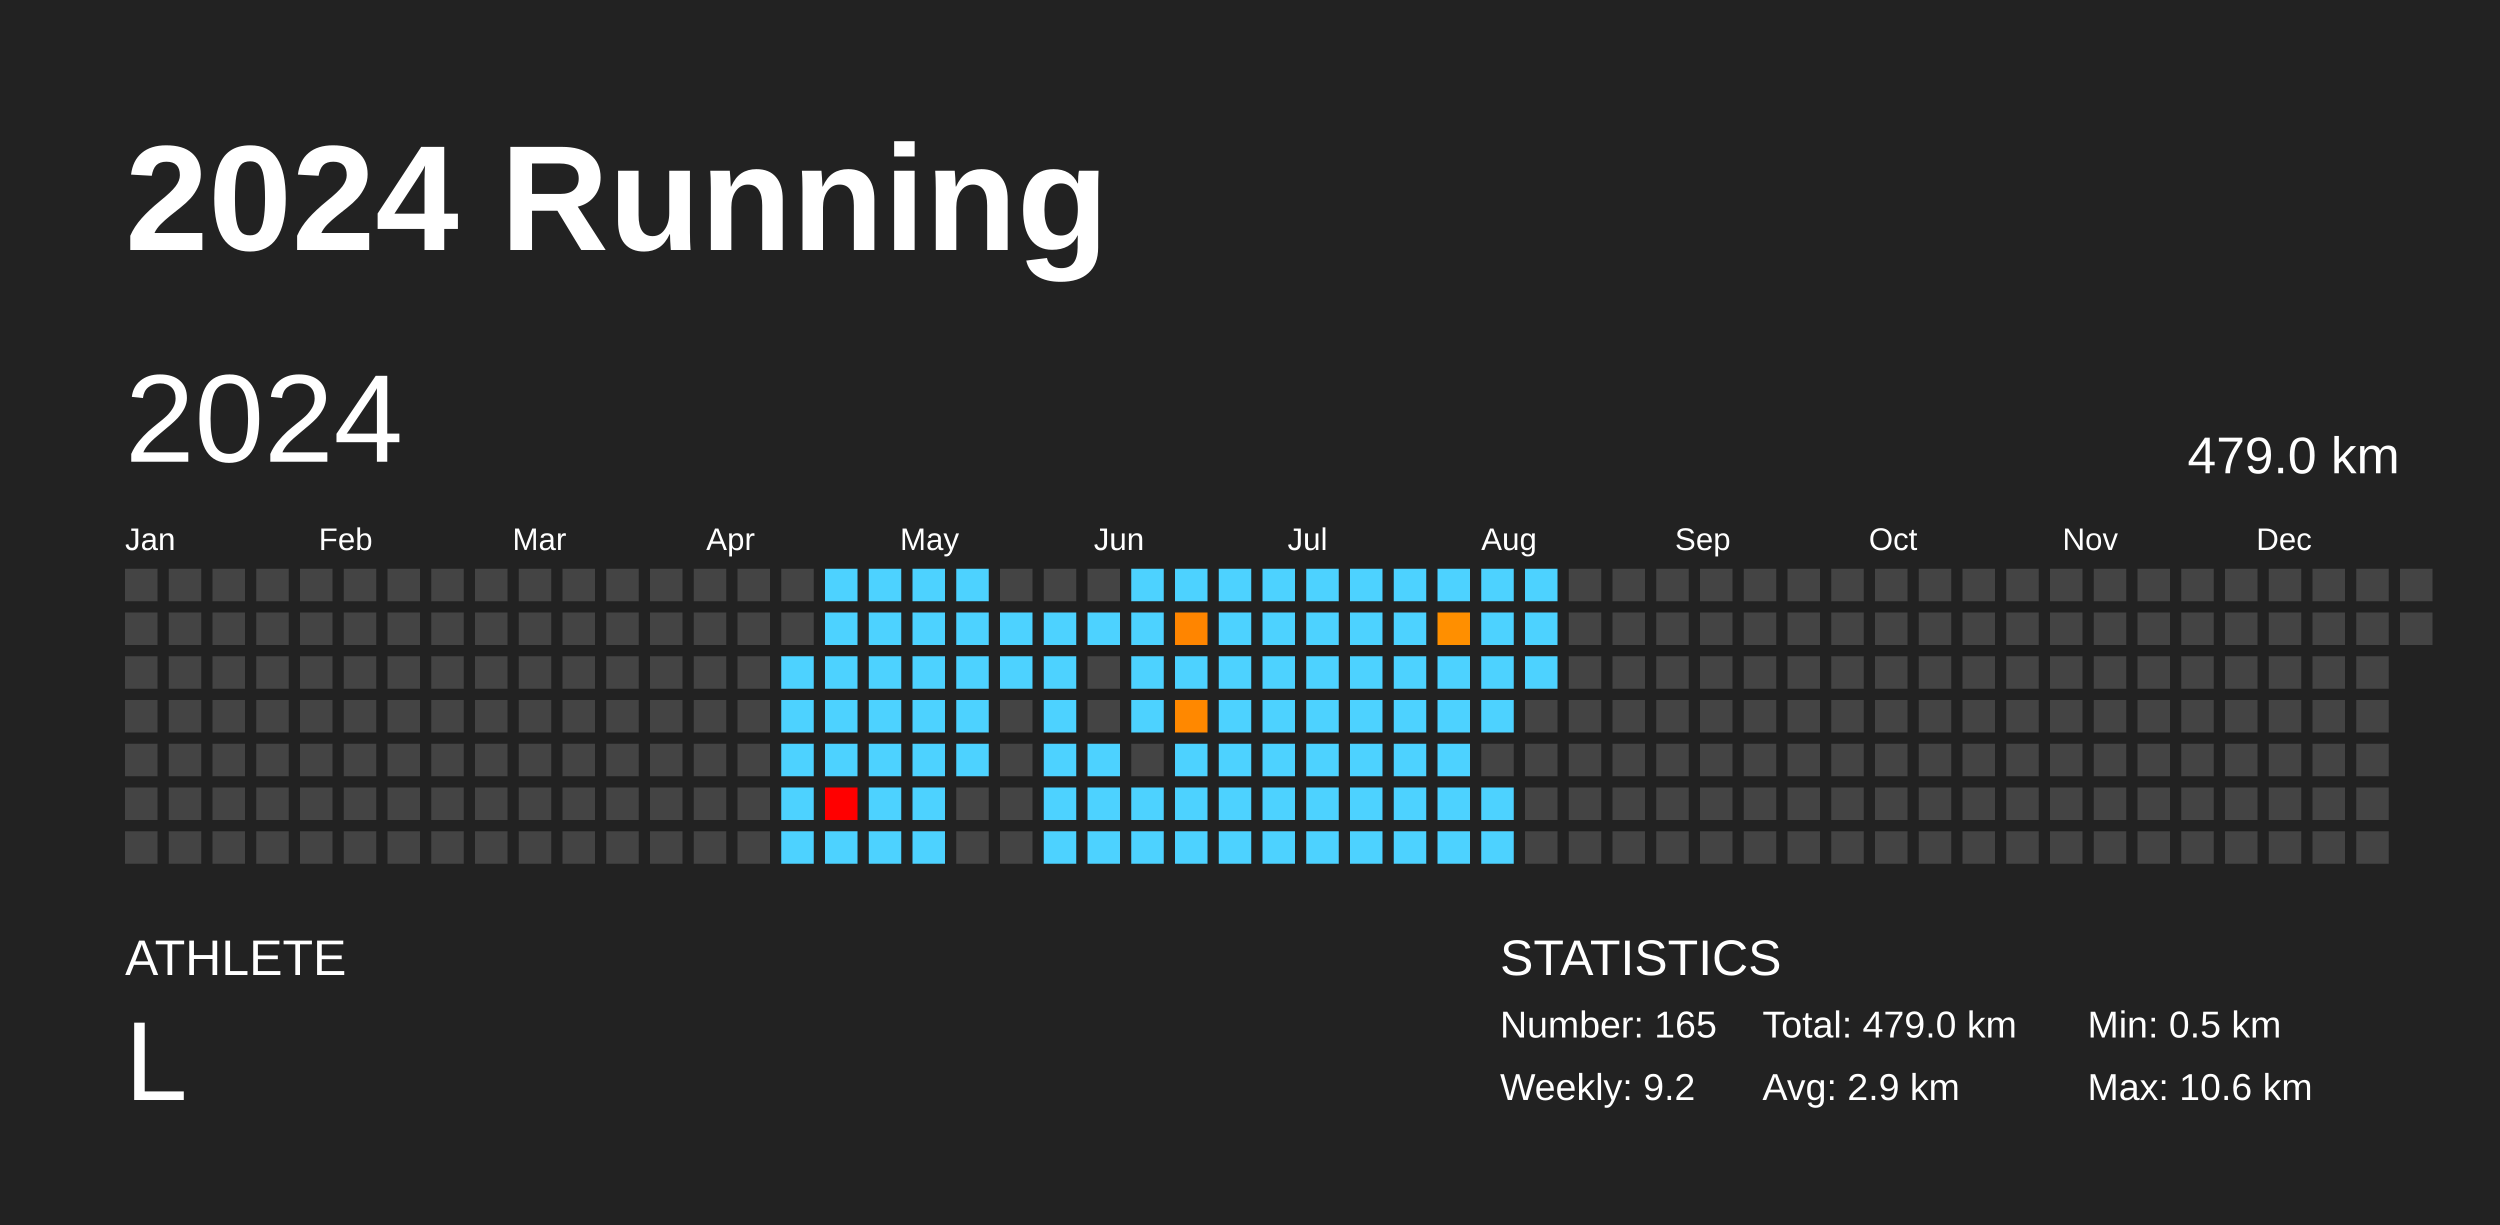
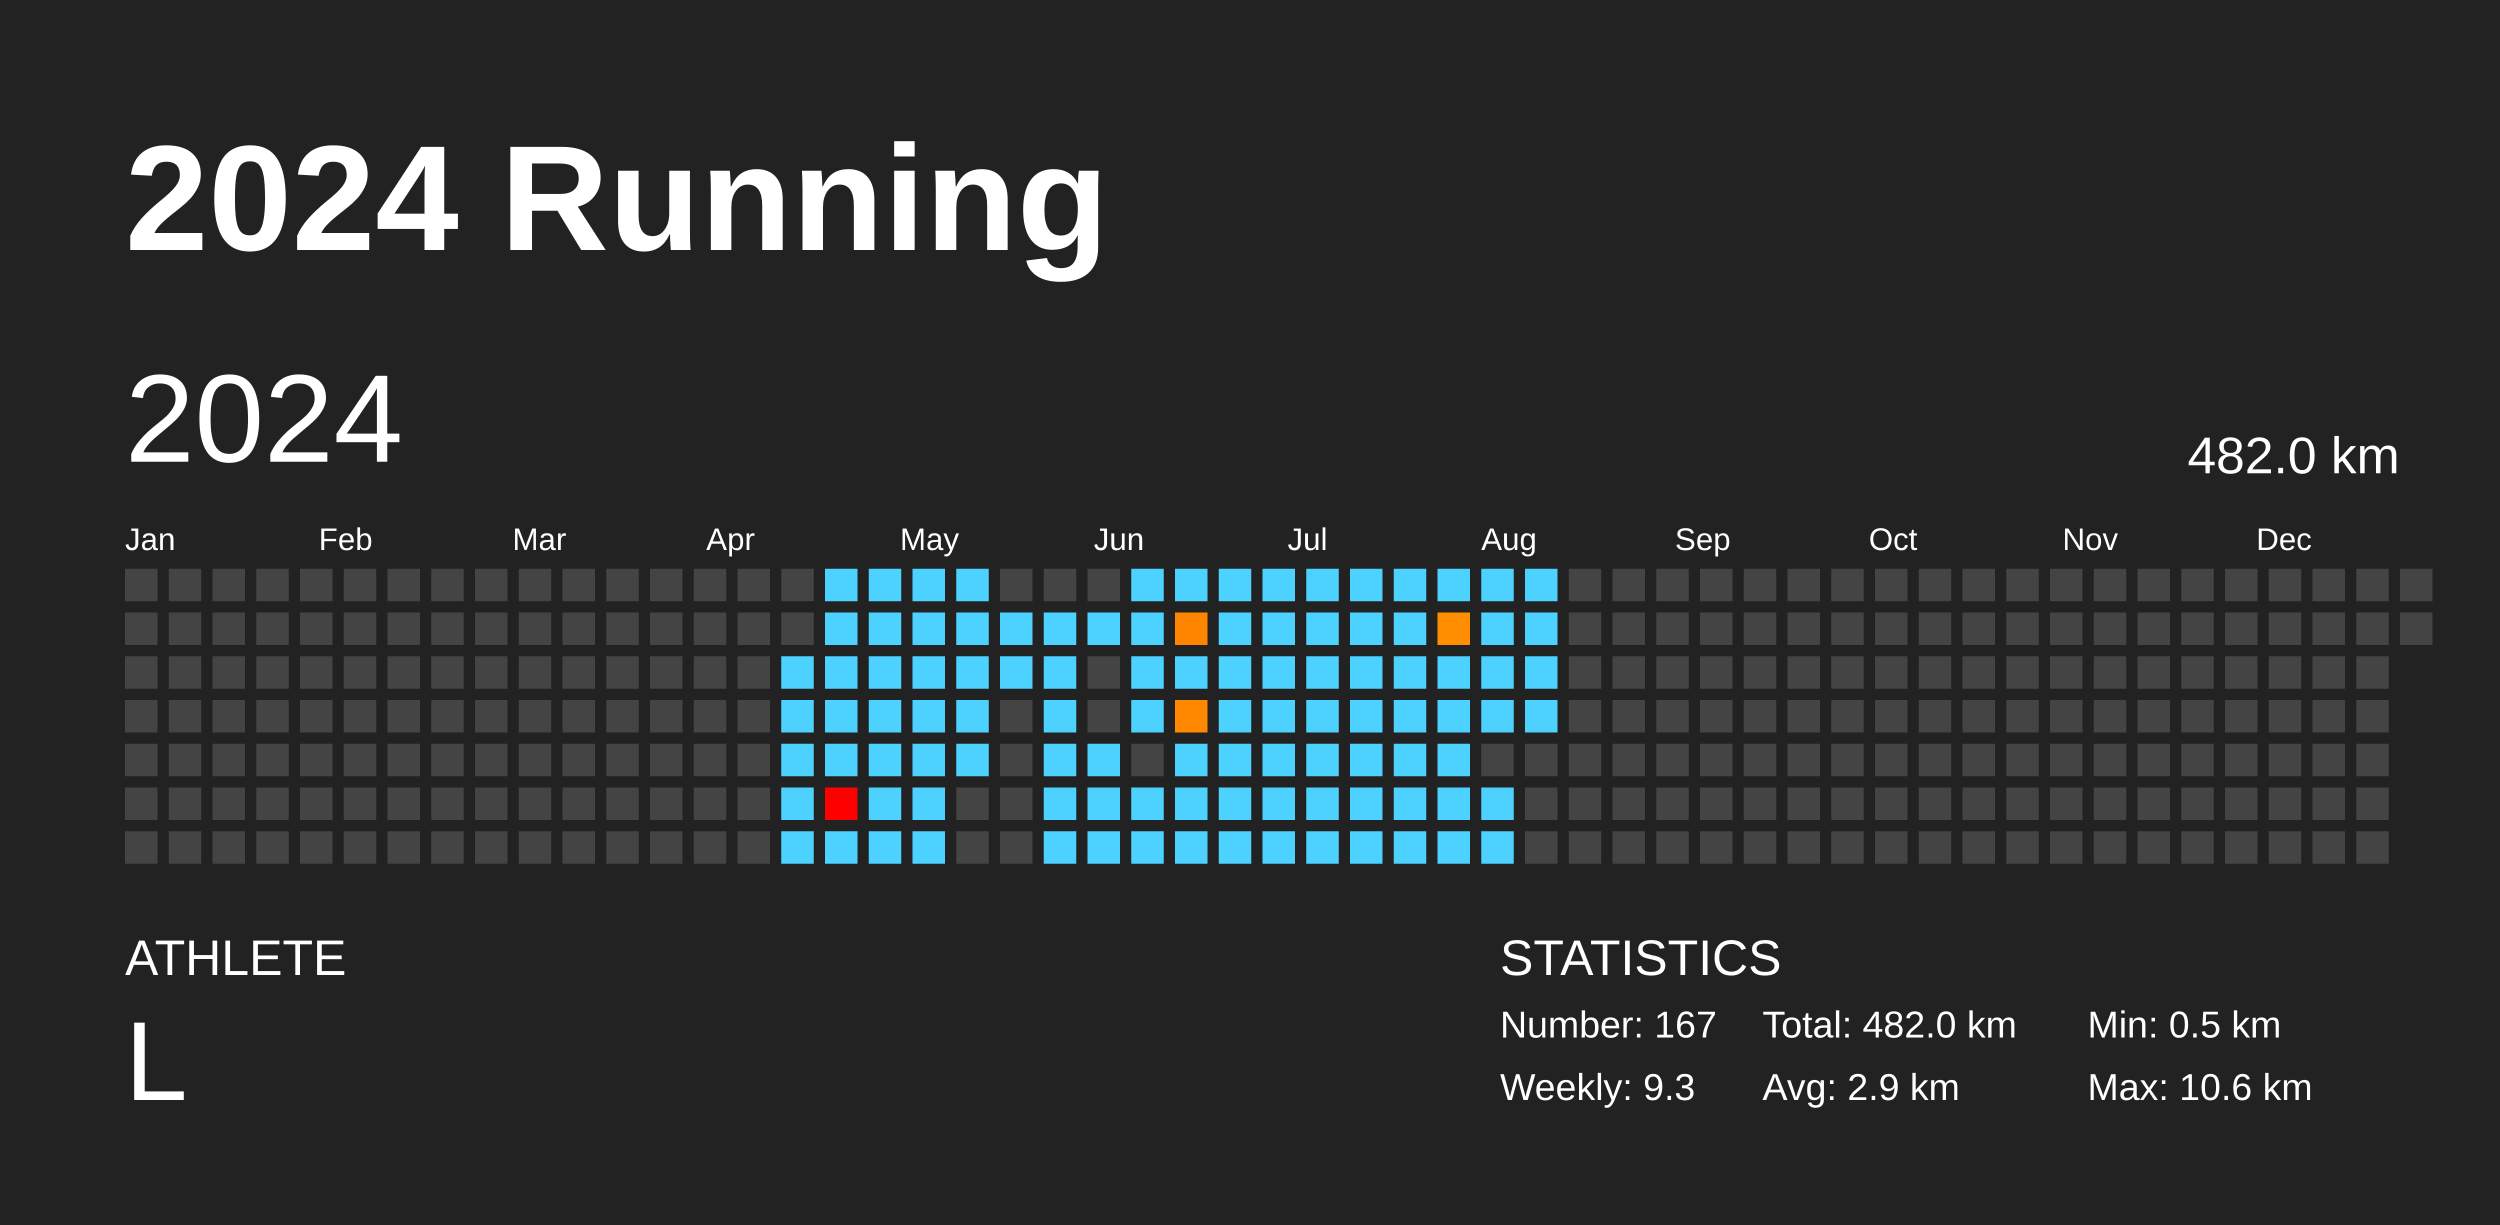
<svg xmlns="http://www.w3.org/2000/svg" baseProfile="full" height="98mm" version="1.1" viewBox="0,0,200,98" width="200mm">
  <defs />
  <rect fill="#222222" height="98" width="200" x="0" y="0" />
  <text fill="#FFFFFF" style="font-size:12px; font-family:Arial; font-weight:bold;" x="10" y="20">2024 Running</text>
  <text fill="#FFFFFF" style="font-size:4px; font-family:Arial" x="10" y="78">ATHLETE</text>
  <text fill="#FFFFFF" style="font-size:9px; font-family:Arial" x="10" y="88">L</text>
  <text fill="#FFFFFF" style="font-size:4px; font-family:Arial" x="120" y="78">STATISTICS</text>
-   <text fill="#FFFFFF" style="font-size:3px; font-family:Arial" x="120" y="83">Number: 165</text>
-   <text fill="#FFFFFF" style="font-size:3px; font-family:Arial" x="120" y="88">Weekly: 9.2</text>
-   <text fill="#FFFFFF" style="font-size:3px; font-family:Arial" x="141" y="83">Total: 479.0 km</text>
+   <text fill="#FFFFFF" style="font-size:3px; font-family:Arial" x="120" y="83">Number: 167</text>
+   <text fill="#FFFFFF" style="font-size:3px; font-family:Arial" x="120" y="88">Weekly: 9.3</text>
+   <text fill="#FFFFFF" style="font-size:3px; font-family:Arial" x="141" y="83">Total: 482.0 km</text>
  <text fill="#FFFFFF" style="font-size:3px; font-family:Arial" x="141" y="88">Avg: 2.9 km</text>
  <text fill="#FFFFFF" style="font-size:3px; font-family:Arial" x="167" y="83">Min: 0.5 km</text>
  <text fill="#FFFFFF" style="font-size:3px; font-family:Arial" x="167" y="88">Max: 10.6 km</text>
  <text dominant-baseline="hanging" fill="#FFFFFF" style="font-size:10.0px; font-family:Arial;" x="10" y="30">2024</text>
-   <text dominant-baseline="hanging" fill="#FFFFFF" style="font-size:4.125px; font-family:Arial;" x="175" y="35">479.0 km</text>
+   <text dominant-baseline="hanging" fill="#FFFFFF" style="font-size:4.125px; font-family:Arial;" x="175" y="35">482.0 km</text>
  <text fill="#FFFFFF" style="font-size:2.5px; font-family:Arial" x="10.0" y="44">Jan</text>
  <text fill="#FFFFFF" style="font-size:2.5px; font-family:Arial" x="25.5" y="44">Feb</text>
  <text fill="#FFFFFF" style="font-size:2.5px; font-family:Arial" x="41.0" y="44">Mar</text>
  <text fill="#FFFFFF" style="font-size:2.5px; font-family:Arial" x="56.5" y="44">Apr</text>
  <text fill="#FFFFFF" style="font-size:2.5px; font-family:Arial" x="72.0" y="44">May</text>
  <text fill="#FFFFFF" style="font-size:2.5px; font-family:Arial" x="87.5" y="44">Jun</text>
  <text fill="#FFFFFF" style="font-size:2.5px; font-family:Arial" x="103.0" y="44">Jul</text>
  <text fill="#FFFFFF" style="font-size:2.5px; font-family:Arial" x="118.5" y="44">Aug</text>
  <text fill="#FFFFFF" style="font-size:2.5px; font-family:Arial" x="134.0" y="44">Sep</text>
  <text fill="#FFFFFF" style="font-size:2.5px; font-family:Arial" x="149.5" y="44">Oct</text>
  <text fill="#FFFFFF" style="font-size:2.5px; font-family:Arial" x="165.0" y="44">Nov</text>
  <text fill="#FFFFFF" style="font-size:2.5px; font-family:Arial" x="180.5" y="44">Dec</text>
  <rect fill="#444444" height="2.6" width="2.6" x="10.0" y="45.5" />
  <rect fill="#444444" height="2.6" width="2.6" x="10.0" y="49.0" />
  <rect fill="#444444" height="2.6" width="2.6" x="10.0" y="52.5" />
  <rect fill="#444444" height="2.6" width="2.6" x="10.0" y="56.0" />
  <rect fill="#444444" height="2.6" width="2.6" x="10.0" y="59.5" />
  <rect fill="#444444" height="2.6" width="2.6" x="10.0" y="63.0" />
  <rect fill="#444444" height="2.6" width="2.6" x="10.0" y="66.5" />
  <rect fill="#444444" height="2.6" width="2.6" x="13.5" y="45.5" />
  <rect fill="#444444" height="2.6" width="2.6" x="13.5" y="49.0" />
  <rect fill="#444444" height="2.6" width="2.6" x="13.5" y="52.5" />
  <rect fill="#444444" height="2.6" width="2.6" x="13.5" y="56.0" />
  <rect fill="#444444" height="2.6" width="2.6" x="13.5" y="59.5" />
  <rect fill="#444444" height="2.6" width="2.6" x="13.5" y="63.0" />
  <rect fill="#444444" height="2.6" width="2.6" x="13.5" y="66.5" />
  <rect fill="#444444" height="2.6" width="2.6" x="17.0" y="45.5" />
  <rect fill="#444444" height="2.6" width="2.6" x="17.0" y="49.0" />
  <rect fill="#444444" height="2.6" width="2.6" x="17.0" y="52.5" />
  <rect fill="#444444" height="2.6" width="2.6" x="17.0" y="56.0" />
  <rect fill="#444444" height="2.6" width="2.6" x="17.0" y="59.5" />
  <rect fill="#444444" height="2.6" width="2.6" x="17.0" y="63.0" />
  <rect fill="#444444" height="2.6" width="2.6" x="17.0" y="66.5" />
  <rect fill="#444444" height="2.6" width="2.6" x="20.5" y="45.5" />
  <rect fill="#444444" height="2.6" width="2.6" x="20.5" y="49.0" />
  <rect fill="#444444" height="2.6" width="2.6" x="20.5" y="52.5" />
  <rect fill="#444444" height="2.6" width="2.6" x="20.5" y="56.0" />
  <rect fill="#444444" height="2.6" width="2.6" x="20.5" y="59.5" />
  <rect fill="#444444" height="2.6" width="2.6" x="20.5" y="63.0" />
  <rect fill="#444444" height="2.6" width="2.6" x="20.5" y="66.5" />
  <rect fill="#444444" height="2.6" width="2.6" x="24.0" y="45.5" />
  <rect fill="#444444" height="2.6" width="2.6" x="24.0" y="49.0" />
  <rect fill="#444444" height="2.6" width="2.6" x="24.0" y="52.5" />
  <rect fill="#444444" height="2.6" width="2.6" x="24.0" y="56.0" />
  <rect fill="#444444" height="2.6" width="2.6" x="24.0" y="59.5" />
  <rect fill="#444444" height="2.6" width="2.6" x="24.0" y="63.0" />
  <rect fill="#444444" height="2.6" width="2.6" x="24.0" y="66.5" />
  <rect fill="#444444" height="2.6" width="2.6" x="27.5" y="45.5" />
  <rect fill="#444444" height="2.6" width="2.6" x="27.5" y="49.0" />
  <rect fill="#444444" height="2.6" width="2.6" x="27.5" y="52.5" />
  <rect fill="#444444" height="2.6" width="2.6" x="27.5" y="56.0" />
  <rect fill="#444444" height="2.6" width="2.6" x="27.5" y="59.5" />
  <rect fill="#444444" height="2.6" width="2.6" x="27.5" y="63.0" />
  <rect fill="#444444" height="2.6" width="2.6" x="27.5" y="66.5" />
  <rect fill="#444444" height="2.6" width="2.6" x="31.0" y="45.5" />
  <rect fill="#444444" height="2.6" width="2.6" x="31.0" y="49.0" />
  <rect fill="#444444" height="2.6" width="2.6" x="31.0" y="52.5" />
  <rect fill="#444444" height="2.6" width="2.6" x="31.0" y="56.0" />
  <rect fill="#444444" height="2.6" width="2.6" x="31.0" y="59.5" />
  <rect fill="#444444" height="2.6" width="2.6" x="31.0" y="63.0" />
  <rect fill="#444444" height="2.6" width="2.6" x="31.0" y="66.5" />
  <rect fill="#444444" height="2.6" width="2.6" x="34.5" y="45.5" />
  <rect fill="#444444" height="2.6" width="2.6" x="34.5" y="49.0" />
  <rect fill="#444444" height="2.6" width="2.6" x="34.5" y="52.5" />
  <rect fill="#444444" height="2.6" width="2.6" x="34.5" y="56.0" />
  <rect fill="#444444" height="2.6" width="2.6" x="34.5" y="59.5" />
  <rect fill="#444444" height="2.6" width="2.6" x="34.5" y="63.0" />
  <rect fill="#444444" height="2.6" width="2.6" x="34.5" y="66.5" />
  <rect fill="#444444" height="2.6" width="2.6" x="38.0" y="45.5" />
  <rect fill="#444444" height="2.6" width="2.6" x="38.0" y="49.0" />
  <rect fill="#444444" height="2.6" width="2.6" x="38.0" y="52.5" />
  <rect fill="#444444" height="2.6" width="2.6" x="38.0" y="56.0" />
  <rect fill="#444444" height="2.6" width="2.6" x="38.0" y="59.5" />
  <rect fill="#444444" height="2.6" width="2.6" x="38.0" y="63.0" />
  <rect fill="#444444" height="2.6" width="2.6" x="38.0" y="66.5" />
  <rect fill="#444444" height="2.6" width="2.6" x="41.5" y="45.5" />
  <rect fill="#444444" height="2.6" width="2.6" x="41.5" y="49.0" />
  <rect fill="#444444" height="2.6" width="2.6" x="41.5" y="52.5" />
  <rect fill="#444444" height="2.6" width="2.6" x="41.5" y="56.0" />
  <rect fill="#444444" height="2.6" width="2.6" x="41.5" y="59.5" />
  <rect fill="#444444" height="2.6" width="2.6" x="41.5" y="63.0" />
  <rect fill="#444444" height="2.6" width="2.6" x="41.5" y="66.5" />
  <rect fill="#444444" height="2.6" width="2.6" x="45.0" y="45.5" />
  <rect fill="#444444" height="2.6" width="2.6" x="45.0" y="49.0" />
  <rect fill="#444444" height="2.6" width="2.6" x="45.0" y="52.5" />
  <rect fill="#444444" height="2.6" width="2.6" x="45.0" y="56.0" />
  <rect fill="#444444" height="2.6" width="2.6" x="45.0" y="59.5" />
  <rect fill="#444444" height="2.6" width="2.6" x="45.0" y="63.0" />
  <rect fill="#444444" height="2.6" width="2.6" x="45.0" y="66.5" />
  <rect fill="#444444" height="2.6" width="2.6" x="48.5" y="45.5" />
  <rect fill="#444444" height="2.6" width="2.6" x="48.5" y="49.0" />
  <rect fill="#444444" height="2.6" width="2.6" x="48.5" y="52.5" />
  <rect fill="#444444" height="2.6" width="2.6" x="48.5" y="56.0" />
  <rect fill="#444444" height="2.6" width="2.6" x="48.5" y="59.5" />
  <rect fill="#444444" height="2.6" width="2.6" x="48.5" y="63.0" />
  <rect fill="#444444" height="2.6" width="2.6" x="48.5" y="66.5" />
  <rect fill="#444444" height="2.6" width="2.6" x="52.0" y="45.5" />
  <rect fill="#444444" height="2.6" width="2.6" x="52.0" y="49.0" />
  <rect fill="#444444" height="2.6" width="2.6" x="52.0" y="52.5" />
  <rect fill="#444444" height="2.6" width="2.6" x="52.0" y="56.0" />
  <rect fill="#444444" height="2.6" width="2.6" x="52.0" y="59.5" />
  <rect fill="#444444" height="2.6" width="2.6" x="52.0" y="63.0" />
  <rect fill="#444444" height="2.6" width="2.6" x="52.0" y="66.5" />
  <rect fill="#444444" height="2.6" width="2.6" x="55.5" y="45.5" />
  <rect fill="#444444" height="2.6" width="2.6" x="55.5" y="49.0" />
  <rect fill="#444444" height="2.6" width="2.6" x="55.5" y="52.5" />
  <rect fill="#444444" height="2.6" width="2.6" x="55.5" y="56.0" />
  <rect fill="#444444" height="2.6" width="2.6" x="55.5" y="59.5" />
  <rect fill="#444444" height="2.6" width="2.6" x="55.5" y="63.0" />
  <rect fill="#444444" height="2.6" width="2.6" x="55.5" y="66.5" />
  <rect fill="#444444" height="2.6" width="2.6" x="59.0" y="45.5" />
  <rect fill="#444444" height="2.6" width="2.6" x="59.0" y="49.0" />
  <rect fill="#444444" height="2.6" width="2.6" x="59.0" y="52.5" />
  <rect fill="#444444" height="2.6" width="2.6" x="59.0" y="56.0" />
  <rect fill="#444444" height="2.6" width="2.6" x="59.0" y="59.5" />
  <rect fill="#444444" height="2.6" width="2.6" x="59.0" y="63.0" />
  <rect fill="#444444" height="2.6" width="2.6" x="59.0" y="66.5" />
  <rect fill="#444444" height="2.6" width="2.6" x="62.5" y="45.5" />
  <rect fill="#444444" height="2.6" width="2.6" x="62.5" y="49.0" />
  <rect fill="#4dd2ff" height="2.6" width="2.6" x="62.5" y="52.5" />
  <rect fill="#4dd2ff" height="2.6" width="2.6" x="62.5" y="56.0" />
  <rect fill="#4dd2ff" height="2.6" width="2.6" x="62.5" y="59.5" />
  <rect fill="#4dd2ff" height="2.6" width="2.6" x="62.5" y="63.0" />
  <rect fill="#4dd2ff" height="2.6" width="2.6" x="62.5" y="66.5" />
  <rect fill="#4dd2ff" height="2.6" width="2.6" x="66.0" y="45.5" />
  <rect fill="#4dd2ff" height="2.6" width="2.6" x="66.0" y="49.0" />
  <rect fill="#4dd2ff" height="2.6" width="2.6" x="66.0" y="52.5" />
  <rect fill="#4dd2ff" height="2.6" width="2.6" x="66.0" y="56.0" />
  <rect fill="#4dd2ff" height="2.6" width="2.6" x="66.0" y="59.5" />
  <rect fill="red" height="2.6" width="2.6" x="66.0" y="63.0" />
  <rect fill="#4dd2ff" height="2.6" width="2.6" x="66.0" y="66.5" />
  <rect fill="#4dd2ff" height="2.6" width="2.6" x="69.5" y="45.5" />
  <rect fill="#4dd2ff" height="2.6" width="2.6" x="69.5" y="49.0" />
  <rect fill="#4dd2ff" height="2.6" width="2.6" x="69.5" y="52.5" />
  <rect fill="#4dd2ff" height="2.6" width="2.6" x="69.5" y="56.0" />
  <rect fill="#4dd2ff" height="2.6" width="2.6" x="69.5" y="59.5" />
  <rect fill="#4dd2ff" height="2.6" width="2.6" x="69.5" y="63.0" />
  <rect fill="#4dd2ff" height="2.6" width="2.6" x="69.5" y="66.5" />
  <rect fill="#4dd2ff" height="2.6" width="2.6" x="73.0" y="45.5" />
  <rect fill="#4dd2ff" height="2.6" width="2.6" x="73.0" y="49.0" />
  <rect fill="#4dd2ff" height="2.6" width="2.6" x="73.0" y="52.5" />
  <rect fill="#4dd2ff" height="2.6" width="2.6" x="73.0" y="56.0" />
  <rect fill="#4dd2ff" height="2.6" width="2.6" x="73.0" y="59.5" />
  <rect fill="#4dd2ff" height="2.6" width="2.6" x="73.0" y="63.0" />
  <rect fill="#4dd2ff" height="2.6" width="2.6" x="73.0" y="66.5" />
  <rect fill="#4dd2ff" height="2.6" width="2.6" x="76.5" y="45.5" />
  <rect fill="#4dd2ff" height="2.6" width="2.6" x="76.5" y="49.0" />
  <rect fill="#4dd2ff" height="2.6" width="2.6" x="76.5" y="52.5" />
  <rect fill="#4dd2ff" height="2.6" width="2.6" x="76.5" y="56.0" />
  <rect fill="#4dd2ff" height="2.6" width="2.6" x="76.5" y="59.5" />
  <rect fill="#444444" height="2.6" width="2.6" x="76.5" y="63.0" />
  <rect fill="#444444" height="2.6" width="2.6" x="76.5" y="66.5" />
  <rect fill="#444444" height="2.6" width="2.6" x="80.0" y="45.5" />
  <rect fill="#4dd2ff" height="2.6" width="2.6" x="80.0" y="49.0" />
  <rect fill="#4dd2ff" height="2.6" width="2.6" x="80.0" y="52.5" />
  <rect fill="#444444" height="2.6" width="2.6" x="80.0" y="56.0" />
  <rect fill="#444444" height="2.6" width="2.6" x="80.0" y="59.5" />
  <rect fill="#444444" height="2.6" width="2.6" x="80.0" y="63.0" />
  <rect fill="#444444" height="2.6" width="2.6" x="80.0" y="66.5" />
  <rect fill="#444444" height="2.6" width="2.6" x="83.5" y="45.5" />
  <rect fill="#4dd2ff" height="2.6" width="2.6" x="83.5" y="49.0" />
  <rect fill="#4dd2ff" height="2.6" width="2.6" x="83.5" y="52.5" />
  <rect fill="#4dd2ff" height="2.6" width="2.6" x="83.5" y="56.0" />
  <rect fill="#4dd2ff" height="2.6" width="2.6" x="83.5" y="59.5" />
  <rect fill="#4dd2ff" height="2.6" width="2.6" x="83.5" y="63.0" />
  <rect fill="#4dd2ff" height="2.6" width="2.6" x="83.5" y="66.5" />
  <rect fill="#444444" height="2.6" width="2.6" x="87.0" y="45.5" />
  <rect fill="#4dd2ff" height="2.6" width="2.6" x="87.0" y="49.0" />
  <rect fill="#444444" height="2.6" width="2.6" x="87.0" y="52.5" />
  <rect fill="#444444" height="2.6" width="2.6" x="87.0" y="56.0" />
  <rect fill="#4dd2ff" height="2.6" width="2.6" x="87.0" y="59.5" />
  <rect fill="#4dd2ff" height="2.6" width="2.6" x="87.0" y="63.0" />
  <rect fill="#4dd2ff" height="2.6" width="2.6" x="87.0" y="66.5" />
  <rect fill="#4dd2ff" height="2.6" width="2.6" x="90.5" y="45.5" />
  <rect fill="#4dd2ff" height="2.6" width="2.6" x="90.5" y="49.0" />
  <rect fill="#4dd2ff" height="2.6" width="2.6" x="90.5" y="52.5" />
  <rect fill="#4dd2ff" height="2.6" width="2.6" x="90.5" y="56.0" />
  <rect fill="#444444" height="2.6" width="2.6" x="90.5" y="59.5" />
  <rect fill="#4dd2ff" height="2.6" width="2.6" x="90.5" y="63.0" />
  <rect fill="#4dd2ff" height="2.6" width="2.6" x="90.5" y="66.5" />
  <rect fill="#4dd2ff" height="2.6" width="2.6" x="94.0" y="45.5" />
  <rect fill="#ff8500" height="2.6" width="2.6" x="94.0" y="49.0" />
  <rect fill="#4dd2ff" height="2.6" width="2.6" x="94.0" y="52.5" />
  <rect fill="#ff8800" height="2.6" width="2.6" x="94.0" y="56.0" />
  <rect fill="#4dd2ff" height="2.6" width="2.6" x="94.0" y="59.5" />
  <rect fill="#4dd2ff" height="2.6" width="2.6" x="94.0" y="63.0" />
  <rect fill="#4dd2ff" height="2.6" width="2.6" x="94.0" y="66.5" />
  <rect fill="#4dd2ff" height="2.6" width="2.6" x="97.5" y="45.5" />
  <rect fill="#4dd2ff" height="2.6" width="2.6" x="97.5" y="49.0" />
  <rect fill="#4dd2ff" height="2.6" width="2.6" x="97.5" y="52.5" />
  <rect fill="#4dd2ff" height="2.6" width="2.6" x="97.5" y="56.0" />
  <rect fill="#4dd2ff" height="2.6" width="2.6" x="97.5" y="59.5" />
  <rect fill="#4dd2ff" height="2.6" width="2.6" x="97.5" y="63.0" />
  <rect fill="#4dd2ff" height="2.6" width="2.6" x="97.5" y="66.5" />
  <rect fill="#4dd2ff" height="2.6" width="2.6" x="101.0" y="45.5" />
  <rect fill="#4dd2ff" height="2.6" width="2.6" x="101.0" y="49.0" />
  <rect fill="#4dd2ff" height="2.6" width="2.6" x="101.0" y="52.5" />
  <rect fill="#4dd2ff" height="2.6" width="2.6" x="101.0" y="56.0" />
  <rect fill="#4dd2ff" height="2.6" width="2.6" x="101.0" y="59.5" />
  <rect fill="#4dd2ff" height="2.6" width="2.6" x="101.0" y="63.0" />
  <rect fill="#4dd2ff" height="2.6" width="2.6" x="101.0" y="66.5" />
  <rect fill="#4dd2ff" height="2.6" width="2.6" x="104.5" y="45.5" />
  <rect fill="#4dd2ff" height="2.6" width="2.6" x="104.5" y="49.0" />
  <rect fill="#4dd2ff" height="2.6" width="2.6" x="104.5" y="52.5" />
  <rect fill="#4dd2ff" height="2.6" width="2.6" x="104.5" y="56.0" />
  <rect fill="#4dd2ff" height="2.6" width="2.6" x="104.5" y="59.5" />
  <rect fill="#4dd2ff" height="2.6" width="2.6" x="104.5" y="63.0" />
  <rect fill="#4dd2ff" height="2.6" width="2.6" x="104.5" y="66.5" />
  <rect fill="#4dd2ff" height="2.6" width="2.6" x="108.0" y="45.5" />
  <rect fill="#4dd2ff" height="2.6" width="2.6" x="108.0" y="49.0" />
  <rect fill="#4dd2ff" height="2.6" width="2.6" x="108.0" y="52.5" />
  <rect fill="#4dd2ff" height="2.6" width="2.6" x="108.0" y="56.0" />
  <rect fill="#4dd2ff" height="2.6" width="2.6" x="108.0" y="59.5" />
  <rect fill="#4dd2ff" height="2.6" width="2.6" x="108.0" y="63.0" />
  <rect fill="#4dd2ff" height="2.6" width="2.6" x="108.0" y="66.5" />
  <rect fill="#4dd2ff" height="2.6" width="2.6" x="111.5" y="45.5" />
  <rect fill="#4dd2ff" height="2.6" width="2.6" x="111.5" y="49.0" />
  <rect fill="#4dd2ff" height="2.6" width="2.6" x="111.5" y="52.5" />
  <rect fill="#4dd2ff" height="2.6" width="2.6" x="111.5" y="56.0" />
  <rect fill="#4dd2ff" height="2.6" width="2.6" x="111.5" y="59.5" />
  <rect fill="#4dd2ff" height="2.6" width="2.6" x="111.5" y="63.0" />
  <rect fill="#4dd2ff" height="2.6" width="2.6" x="111.5" y="66.5" />
  <rect fill="#4dd2ff" height="2.6" width="2.6" x="115.0" y="45.5" />
  <rect fill="#ff8f00" height="2.6" width="2.6" x="115.0" y="49.0" />
  <rect fill="#4dd2ff" height="2.6" width="2.6" x="115.0" y="52.5" />
  <rect fill="#4dd2ff" height="2.6" width="2.6" x="115.0" y="56.0" />
  <rect fill="#4dd2ff" height="2.6" width="2.6" x="115.0" y="59.5" />
  <rect fill="#4dd2ff" height="2.6" width="2.6" x="115.0" y="63.0" />
  <rect fill="#4dd2ff" height="2.6" width="2.6" x="115.0" y="66.5" />
  <rect fill="#4dd2ff" height="2.6" width="2.6" x="118.5" y="45.5" />
  <rect fill="#4dd2ff" height="2.6" width="2.6" x="118.5" y="49.0" />
  <rect fill="#4dd2ff" height="2.6" width="2.6" x="118.5" y="52.5" />
  <rect fill="#4dd2ff" height="2.6" width="2.6" x="118.5" y="56.0" />
  <rect fill="#444444" height="2.6" width="2.6" x="118.5" y="59.5" />
  <rect fill="#4dd2ff" height="2.6" width="2.6" x="118.5" y="63.0" />
  <rect fill="#4dd2ff" height="2.6" width="2.6" x="118.5" y="66.5" />
  <rect fill="#4dd2ff" height="2.6" width="2.6" x="122.0" y="45.5" />
  <rect fill="#4dd2ff" height="2.6" width="2.6" x="122.0" y="49.0" />
  <rect fill="#4dd2ff" height="2.6" width="2.6" x="122.0" y="52.5" />
-   <rect fill="#444444" height="2.6" width="2.6" x="122.0" y="56.0" />
+   <rect fill="#4dd2ff" height="2.6" width="2.6" x="122.0" y="56.0" />
  <rect fill="#444444" height="2.6" width="2.6" x="122.0" y="59.5" />
  <rect fill="#444444" height="2.6" width="2.6" x="122.0" y="63.0" />
  <rect fill="#444444" height="2.6" width="2.6" x="122.0" y="66.5" />
  <rect fill="#444444" height="2.6" width="2.6" x="125.5" y="45.5" />
  <rect fill="#444444" height="2.6" width="2.6" x="125.5" y="49.0" />
  <rect fill="#444444" height="2.6" width="2.6" x="125.5" y="52.5" />
  <rect fill="#444444" height="2.6" width="2.6" x="125.5" y="56.0" />
  <rect fill="#444444" height="2.6" width="2.6" x="125.5" y="59.5" />
  <rect fill="#444444" height="2.6" width="2.6" x="125.5" y="63.0" />
  <rect fill="#444444" height="2.6" width="2.6" x="125.5" y="66.5" />
  <rect fill="#444444" height="2.6" width="2.6" x="129.0" y="45.5" />
  <rect fill="#444444" height="2.6" width="2.6" x="129.0" y="49.0" />
  <rect fill="#444444" height="2.6" width="2.6" x="129.0" y="52.5" />
  <rect fill="#444444" height="2.6" width="2.6" x="129.0" y="56.0" />
  <rect fill="#444444" height="2.6" width="2.6" x="129.0" y="59.5" />
  <rect fill="#444444" height="2.6" width="2.6" x="129.0" y="63.0" />
  <rect fill="#444444" height="2.6" width="2.6" x="129.0" y="66.5" />
  <rect fill="#444444" height="2.6" width="2.6" x="132.5" y="45.5" />
  <rect fill="#444444" height="2.6" width="2.6" x="132.5" y="49.0" />
  <rect fill="#444444" height="2.6" width="2.6" x="132.5" y="52.5" />
  <rect fill="#444444" height="2.6" width="2.6" x="132.5" y="56.0" />
  <rect fill="#444444" height="2.6" width="2.6" x="132.5" y="59.5" />
  <rect fill="#444444" height="2.6" width="2.6" x="132.5" y="63.0" />
  <rect fill="#444444" height="2.6" width="2.6" x="132.5" y="66.5" />
  <rect fill="#444444" height="2.6" width="2.6" x="136.0" y="45.5" />
  <rect fill="#444444" height="2.6" width="2.6" x="136.0" y="49.0" />
  <rect fill="#444444" height="2.6" width="2.6" x="136.0" y="52.5" />
  <rect fill="#444444" height="2.6" width="2.6" x="136.0" y="56.0" />
  <rect fill="#444444" height="2.6" width="2.6" x="136.0" y="59.5" />
  <rect fill="#444444" height="2.6" width="2.6" x="136.0" y="63.0" />
  <rect fill="#444444" height="2.6" width="2.6" x="136.0" y="66.5" />
  <rect fill="#444444" height="2.6" width="2.6" x="139.5" y="45.5" />
  <rect fill="#444444" height="2.6" width="2.6" x="139.5" y="49.0" />
  <rect fill="#444444" height="2.6" width="2.6" x="139.5" y="52.5" />
  <rect fill="#444444" height="2.6" width="2.6" x="139.5" y="56.0" />
  <rect fill="#444444" height="2.6" width="2.6" x="139.5" y="59.5" />
  <rect fill="#444444" height="2.6" width="2.6" x="139.5" y="63.0" />
  <rect fill="#444444" height="2.6" width="2.6" x="139.5" y="66.5" />
  <rect fill="#444444" height="2.6" width="2.6" x="143.0" y="45.5" />
  <rect fill="#444444" height="2.6" width="2.6" x="143.0" y="49.0" />
  <rect fill="#444444" height="2.6" width="2.6" x="143.0" y="52.5" />
  <rect fill="#444444" height="2.6" width="2.6" x="143.0" y="56.0" />
  <rect fill="#444444" height="2.6" width="2.6" x="143.0" y="59.5" />
  <rect fill="#444444" height="2.6" width="2.6" x="143.0" y="63.0" />
  <rect fill="#444444" height="2.6" width="2.6" x="143.0" y="66.5" />
  <rect fill="#444444" height="2.6" width="2.6" x="146.5" y="45.5" />
  <rect fill="#444444" height="2.6" width="2.6" x="146.5" y="49.0" />
  <rect fill="#444444" height="2.6" width="2.6" x="146.5" y="52.5" />
  <rect fill="#444444" height="2.6" width="2.6" x="146.5" y="56.0" />
  <rect fill="#444444" height="2.6" width="2.6" x="146.5" y="59.5" />
  <rect fill="#444444" height="2.6" width="2.6" x="146.5" y="63.0" />
  <rect fill="#444444" height="2.6" width="2.6" x="146.5" y="66.5" />
  <rect fill="#444444" height="2.6" width="2.6" x="150.0" y="45.5" />
  <rect fill="#444444" height="2.6" width="2.6" x="150.0" y="49.0" />
  <rect fill="#444444" height="2.6" width="2.6" x="150.0" y="52.5" />
  <rect fill="#444444" height="2.6" width="2.6" x="150.0" y="56.0" />
  <rect fill="#444444" height="2.6" width="2.6" x="150.0" y="59.5" />
  <rect fill="#444444" height="2.6" width="2.6" x="150.0" y="63.0" />
  <rect fill="#444444" height="2.6" width="2.6" x="150.0" y="66.5" />
  <rect fill="#444444" height="2.6" width="2.6" x="153.5" y="45.5" />
  <rect fill="#444444" height="2.6" width="2.6" x="153.5" y="49.0" />
  <rect fill="#444444" height="2.6" width="2.6" x="153.5" y="52.5" />
  <rect fill="#444444" height="2.6" width="2.6" x="153.5" y="56.0" />
  <rect fill="#444444" height="2.6" width="2.6" x="153.5" y="59.5" />
  <rect fill="#444444" height="2.6" width="2.6" x="153.5" y="63.0" />
  <rect fill="#444444" height="2.6" width="2.6" x="153.5" y="66.5" />
  <rect fill="#444444" height="2.6" width="2.6" x="157.0" y="45.5" />
  <rect fill="#444444" height="2.6" width="2.6" x="157.0" y="49.0" />
  <rect fill="#444444" height="2.6" width="2.6" x="157.0" y="52.5" />
  <rect fill="#444444" height="2.6" width="2.6" x="157.0" y="56.0" />
  <rect fill="#444444" height="2.6" width="2.6" x="157.0" y="59.5" />
  <rect fill="#444444" height="2.6" width="2.6" x="157.0" y="63.0" />
  <rect fill="#444444" height="2.6" width="2.6" x="157.0" y="66.5" />
  <rect fill="#444444" height="2.6" width="2.6" x="160.5" y="45.5" />
  <rect fill="#444444" height="2.6" width="2.6" x="160.5" y="49.0" />
  <rect fill="#444444" height="2.6" width="2.6" x="160.5" y="52.5" />
  <rect fill="#444444" height="2.6" width="2.6" x="160.5" y="56.0" />
  <rect fill="#444444" height="2.6" width="2.6" x="160.5" y="59.5" />
  <rect fill="#444444" height="2.6" width="2.6" x="160.5" y="63.0" />
  <rect fill="#444444" height="2.6" width="2.6" x="160.5" y="66.5" />
  <rect fill="#444444" height="2.6" width="2.6" x="164.0" y="45.5" />
  <rect fill="#444444" height="2.6" width="2.6" x="164.0" y="49.0" />
  <rect fill="#444444" height="2.6" width="2.6" x="164.0" y="52.5" />
  <rect fill="#444444" height="2.6" width="2.6" x="164.0" y="56.0" />
  <rect fill="#444444" height="2.6" width="2.6" x="164.0" y="59.5" />
  <rect fill="#444444" height="2.6" width="2.6" x="164.0" y="63.0" />
  <rect fill="#444444" height="2.6" width="2.6" x="164.0" y="66.5" />
  <rect fill="#444444" height="2.6" width="2.6" x="167.5" y="45.5" />
  <rect fill="#444444" height="2.6" width="2.6" x="167.5" y="49.0" />
  <rect fill="#444444" height="2.6" width="2.6" x="167.5" y="52.5" />
  <rect fill="#444444" height="2.6" width="2.6" x="167.5" y="56.0" />
  <rect fill="#444444" height="2.6" width="2.6" x="167.5" y="59.5" />
  <rect fill="#444444" height="2.6" width="2.6" x="167.5" y="63.0" />
  <rect fill="#444444" height="2.6" width="2.6" x="167.5" y="66.5" />
  <rect fill="#444444" height="2.6" width="2.6" x="171.0" y="45.5" />
  <rect fill="#444444" height="2.6" width="2.6" x="171.0" y="49.0" />
  <rect fill="#444444" height="2.6" width="2.6" x="171.0" y="52.5" />
  <rect fill="#444444" height="2.6" width="2.6" x="171.0" y="56.0" />
  <rect fill="#444444" height="2.6" width="2.6" x="171.0" y="59.5" />
  <rect fill="#444444" height="2.6" width="2.6" x="171.0" y="63.0" />
  <rect fill="#444444" height="2.6" width="2.6" x="171.0" y="66.5" />
  <rect fill="#444444" height="2.6" width="2.6" x="174.5" y="45.5" />
  <rect fill="#444444" height="2.6" width="2.6" x="174.5" y="49.0" />
  <rect fill="#444444" height="2.6" width="2.6" x="174.5" y="52.5" />
  <rect fill="#444444" height="2.6" width="2.6" x="174.5" y="56.0" />
  <rect fill="#444444" height="2.6" width="2.6" x="174.5" y="59.5" />
  <rect fill="#444444" height="2.6" width="2.6" x="174.5" y="63.0" />
  <rect fill="#444444" height="2.6" width="2.6" x="174.5" y="66.5" />
  <rect fill="#444444" height="2.6" width="2.6" x="178.0" y="45.5" />
  <rect fill="#444444" height="2.6" width="2.6" x="178.0" y="49.0" />
  <rect fill="#444444" height="2.6" width="2.6" x="178.0" y="52.5" />
  <rect fill="#444444" height="2.6" width="2.6" x="178.0" y="56.0" />
  <rect fill="#444444" height="2.6" width="2.6" x="178.0" y="59.5" />
  <rect fill="#444444" height="2.6" width="2.6" x="178.0" y="63.0" />
  <rect fill="#444444" height="2.6" width="2.6" x="178.0" y="66.5" />
  <rect fill="#444444" height="2.6" width="2.6" x="181.5" y="45.5" />
  <rect fill="#444444" height="2.6" width="2.6" x="181.5" y="49.0" />
  <rect fill="#444444" height="2.6" width="2.6" x="181.5" y="52.5" />
  <rect fill="#444444" height="2.6" width="2.6" x="181.5" y="56.0" />
  <rect fill="#444444" height="2.6" width="2.6" x="181.5" y="59.5" />
  <rect fill="#444444" height="2.6" width="2.6" x="181.5" y="63.0" />
  <rect fill="#444444" height="2.6" width="2.6" x="181.5" y="66.5" />
  <rect fill="#444444" height="2.6" width="2.6" x="185.0" y="45.5" />
  <rect fill="#444444" height="2.6" width="2.6" x="185.0" y="49.0" />
  <rect fill="#444444" height="2.6" width="2.6" x="185.0" y="52.5" />
  <rect fill="#444444" height="2.6" width="2.6" x="185.0" y="56.0" />
  <rect fill="#444444" height="2.6" width="2.6" x="185.0" y="59.5" />
  <rect fill="#444444" height="2.6" width="2.6" x="185.0" y="63.0" />
  <rect fill="#444444" height="2.6" width="2.6" x="185.0" y="66.5" />
  <rect fill="#444444" height="2.6" width="2.6" x="188.5" y="45.5" />
  <rect fill="#444444" height="2.6" width="2.6" x="188.5" y="49.0" />
  <rect fill="#444444" height="2.6" width="2.6" x="188.5" y="52.5" />
  <rect fill="#444444" height="2.6" width="2.6" x="188.5" y="56.0" />
  <rect fill="#444444" height="2.6" width="2.6" x="188.5" y="59.5" />
  <rect fill="#444444" height="2.6" width="2.6" x="188.5" y="63.0" />
  <rect fill="#444444" height="2.6" width="2.6" x="188.5" y="66.5" />
  <rect fill="#444444" height="2.6" width="2.6" x="192.0" y="45.5" />
  <rect fill="#444444" height="2.6" width="2.6" x="192.0" y="49.0" />
</svg>
